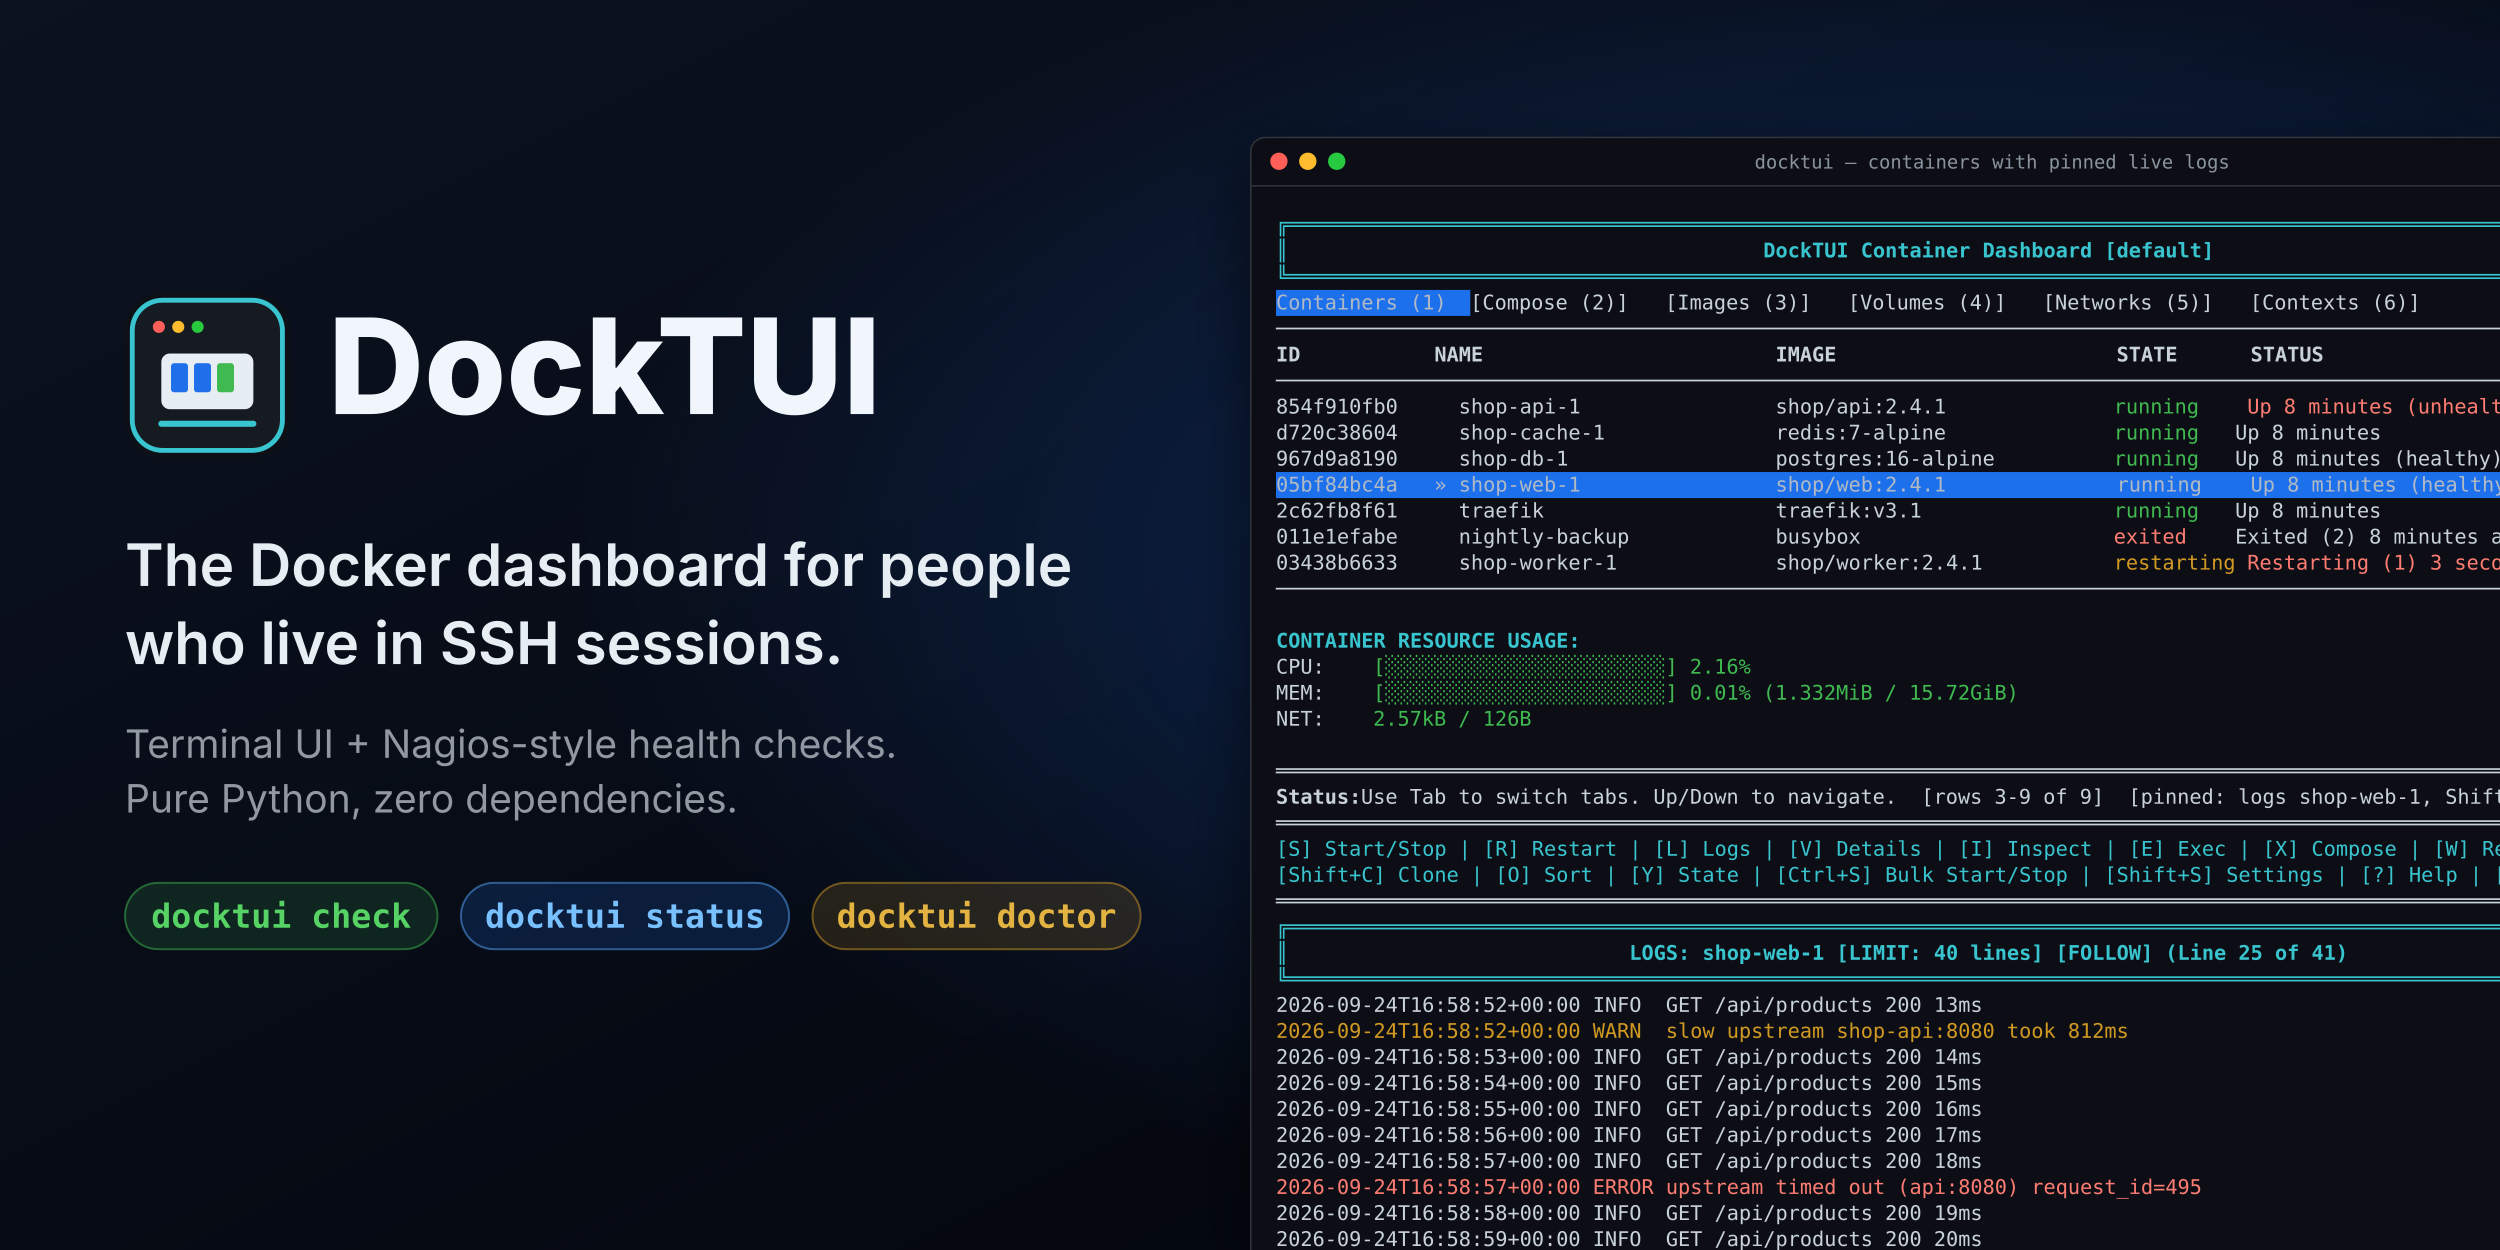
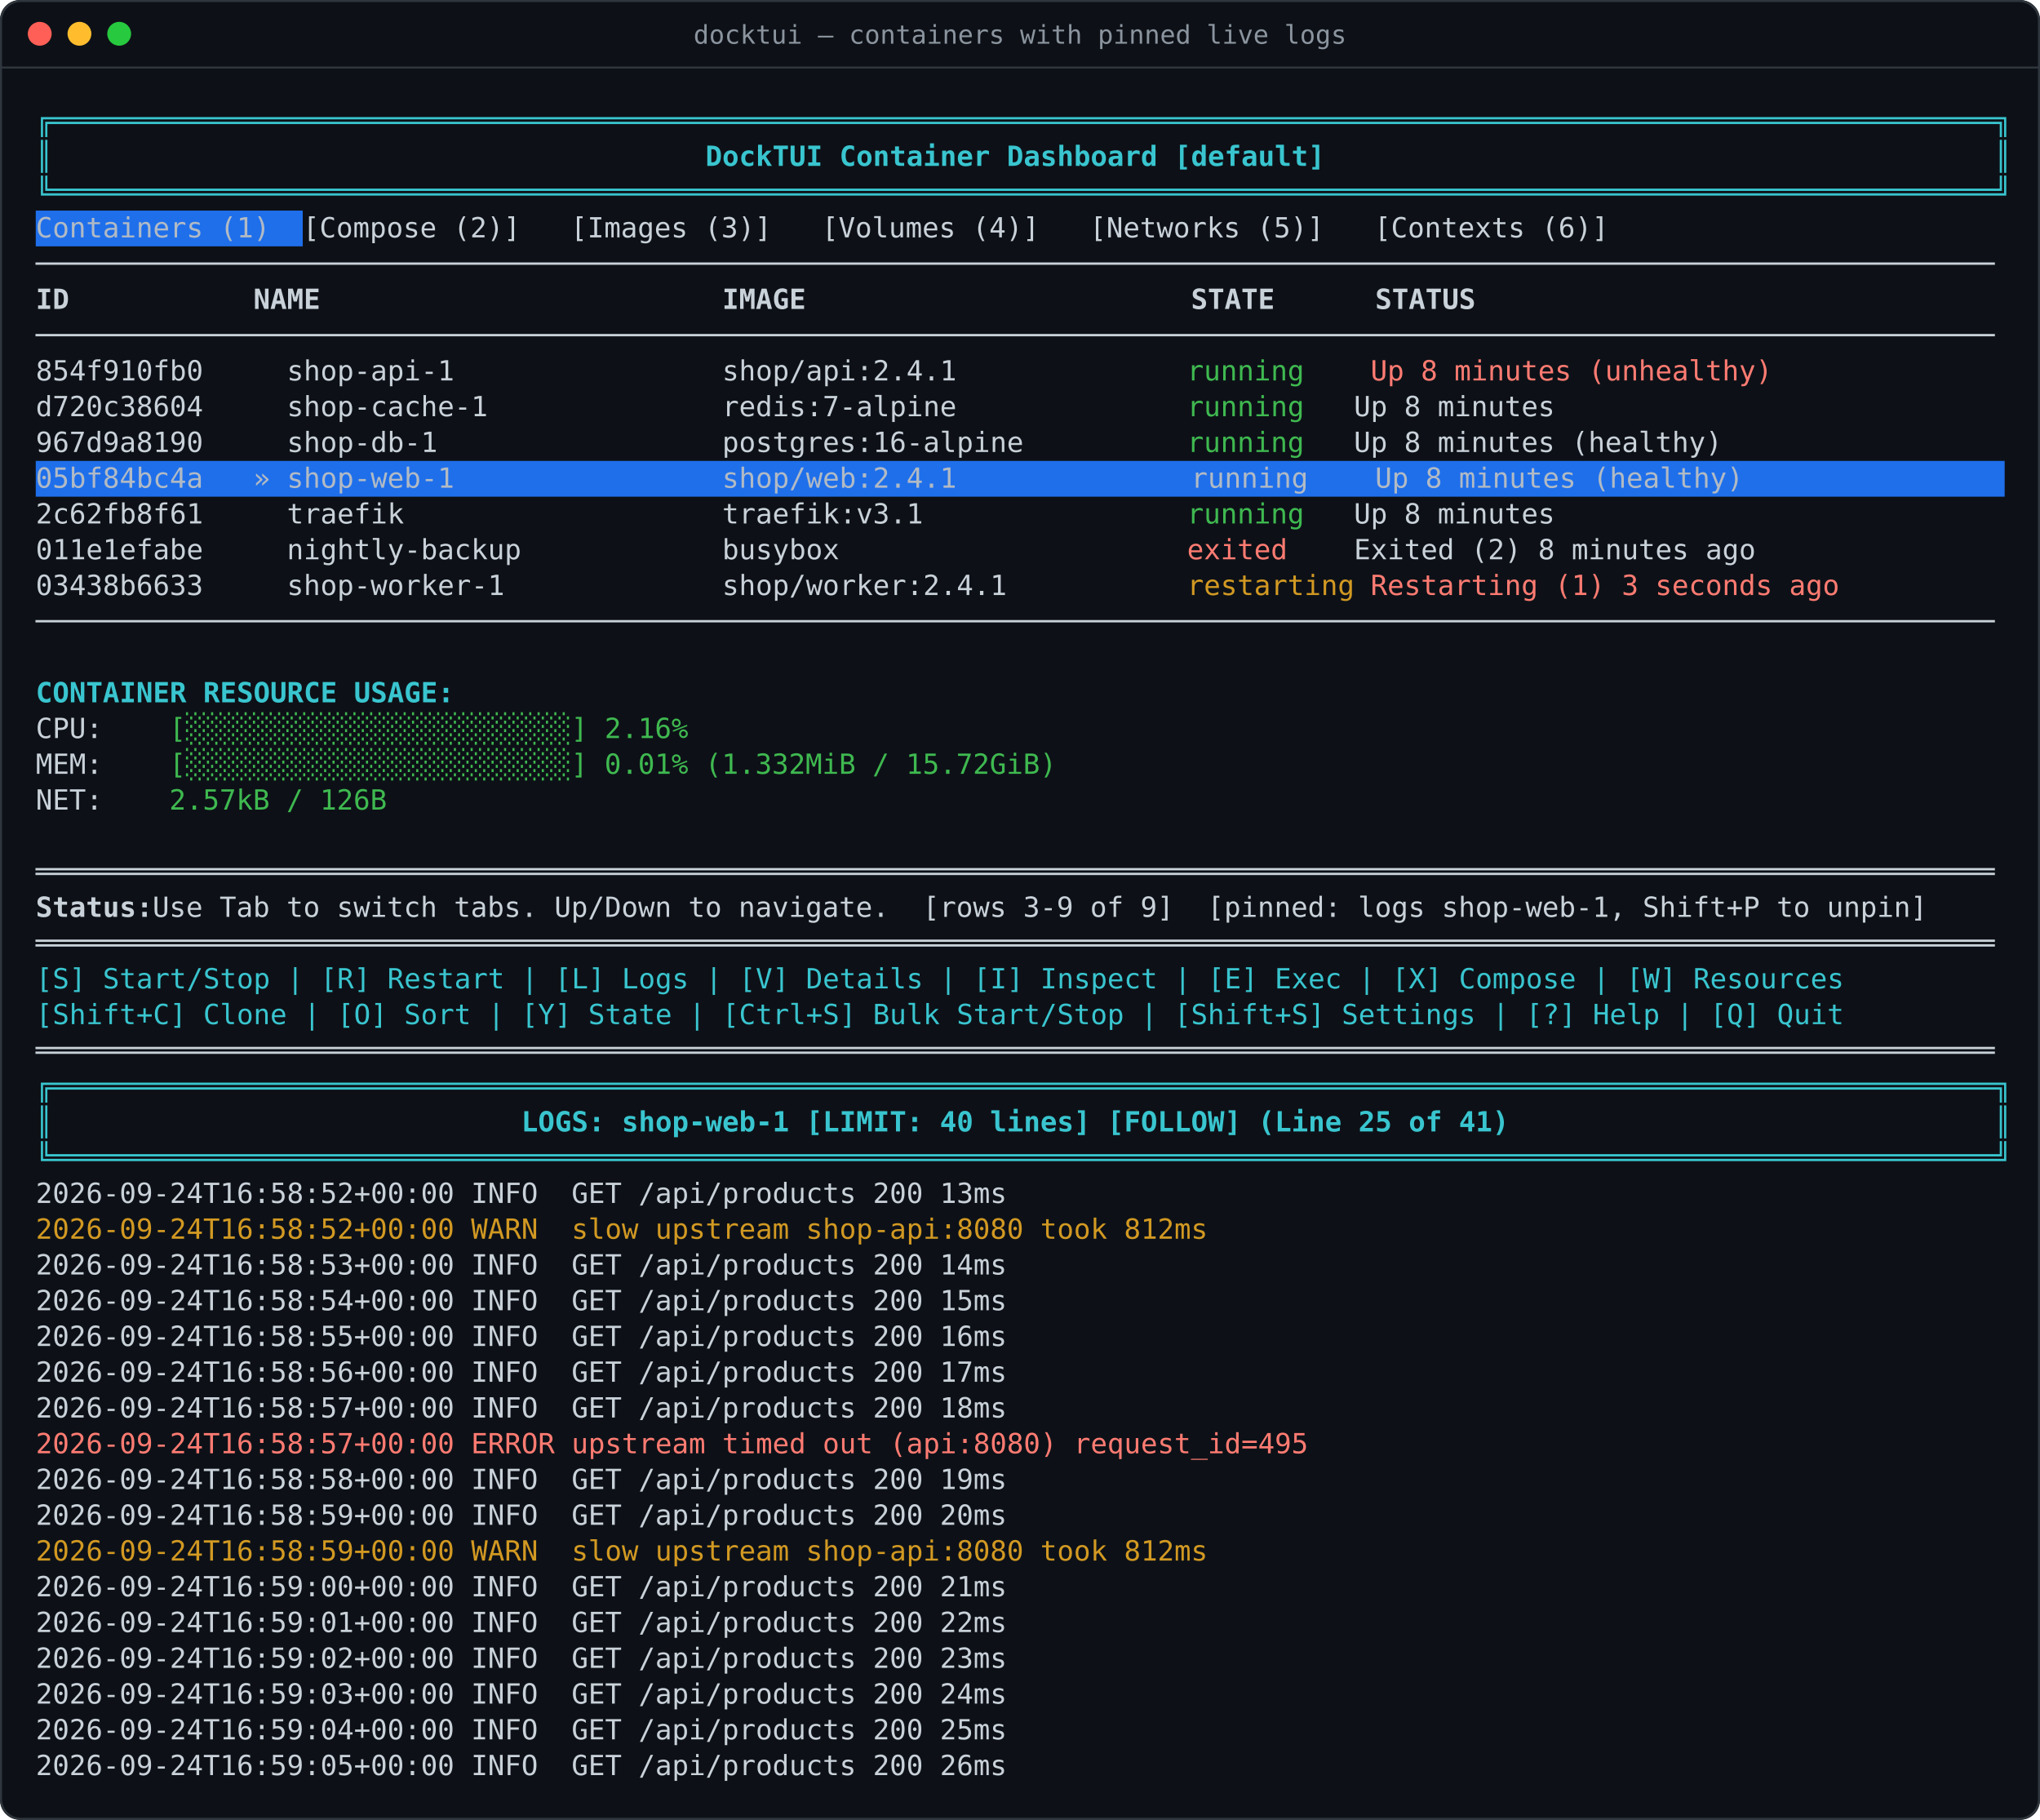
- <svg xmlns="http://www.w3.org/2000/svg" width="1280" height="640" viewBox="0 0 1280 640" role="img" aria-labelledby="title desc">
-   <defs>
-     <linearGradient id="bg" x1="0" y1="0" x2="1" y2="1">
-       <stop offset="0" stop-color="#0b1220" />
-       <stop offset="1" stop-color="#02040a" />
-     </linearGradient>
-     <radialGradient id="glow" cx="0.78" cy="0.45" r="0.55">
-       <stop offset="0" stop-color="#1f6feb" stop-opacity="0.35" />
-       <stop offset="1" stop-color="#1f6feb" stop-opacity="0" />
-     </radialGradient>
-     <filter id="shadow" x="-10%" y="-10%" width="130%" height="130%">
-       <feDropShadow dx="0" dy="18" stdDeviation="22" flood-color="#000" flood-opacity="0.6" />
-     </filter>
-   </defs>
-   <rect width="1280" height="640" fill="url(#bg)" />
-   <rect width="1280" height="640" fill="url(#glow)" />
-   <g transform="translate(64 150)">
-     <g transform="scale(0.62)">
-       <rect x="0" y="0" width="136" height="136" rx="30" fill="#0d1117" />
-       <rect x="6" y="6" width="124" height="124" rx="25" fill="#161b22" stroke="#39c5cf" stroke-width="4" />
-       <circle cx="28" cy="28" r="5" fill="#ff5f56" />
-       <circle cx="44" cy="28" r="5" fill="#ffbd2e" />
-       <circle cx="60" cy="28" r="5" fill="#27c93f" />
-       <rect x="30" y="50" width="76" height="46" rx="7" fill="#e6edf3" />
-       <rect x="38" y="58" width="14" height="24" rx="2.5" fill="#1f6feb" />
-       <rect x="57" y="58" width="14" height="24" rx="2.5" fill="#1f6feb" />
-       <rect x="76" y="58" width="14" height="24" rx="2.5" fill="#3fb950" />
-       <path d="M30 108h76" stroke="#39c5cf" stroke-width="5" stroke-linecap="round" />
-     </g>
-     <text x="104" y="62" font-family="Inter, 'Segoe UI', Roboto, Arial, sans-serif" font-size="68" font-weight="800" fill="#f0f6fc">DockTUI</text>
-     <text x="0" y="150" font-family="Inter, 'Segoe UI', Roboto, Arial, sans-serif" font-size="30" font-weight="600" fill="#e6edf3">The Docker dashboard for people</text>
-     <text x="0" y="190" font-family="Inter, 'Segoe UI', Roboto, Arial, sans-serif" font-size="30" font-weight="600" fill="#e6edf3">who live in SSH sessions.</text>
-     <text x="0" y="238" font-family="Inter, 'Segoe UI', Roboto, Arial, sans-serif" font-size="20" fill="#9198a1">Terminal UI + Nagios-style health checks.</text>
-     <text x="0" y="266" font-family="Inter, 'Segoe UI', Roboto, Arial, sans-serif" font-size="20" fill="#9198a1">Pure Python, zero dependencies.</text>
-     <g font-family="ui-monospace, Menlo, Consolas, monospace" font-size="17" font-weight="700">
-       <rect x="0" y="302" width="160" height="34" rx="17" fill="#3fb950" fill-opacity="0.15" stroke="#3fb950" stroke-opacity="0.5" />
-       <text x="80" y="325" text-anchor="middle" fill="#56d364">docktui check</text>
-       <rect x="172" y="302" width="168" height="34" rx="17" fill="#1f6feb" fill-opacity="0.18" stroke="#58a6ff" stroke-opacity="0.5" />
-       <text x="256" y="325" text-anchor="middle" fill="#79c0ff">docktui status</text>
-       <rect x="352" y="302" width="168" height="34" rx="17" fill="#d29922" fill-opacity="0.15" stroke="#d29922" stroke-opacity="0.5" />
-       <text x="436" y="325" text-anchor="middle" fill="#e3b341">docktui doctor</text>
-     </g>
-   </g>
-   <g transform="translate(640 70) scale(0.74)" filter="url(#shadow)">
-     <svg width="1027" height="916" viewBox="0 0 1027 916">
-       <rect width="1027" height="916" rx="10" fill="#0d1117" />
-       <rect x="0.5" y="0.5" width="1026" height="915" rx="10" fill="none" stroke="#30363d" />
-       <path d="M0 34H1027" stroke="#30363d" />
-       <circle cx="20" cy="17" r="6" fill="#ff5f56" />
-       <circle cx="40" cy="17" r="6" fill="#ffbd2e" />
-       <circle cx="60" cy="17" r="6" fill="#27c93f" />
-       <text x="513.5" y="22" text-anchor="middle" font-family="ui-monospace, 'SF Mono', 'Cascadia Mono', 'JetBrains Mono', Menlo, Consolas, 'DejaVu Sans Mono', monospace" font-size="13" fill="#8b949e">docktui — containers with pinned live logs</text>
-       <g font-family="ui-monospace, 'SF Mono', 'Cascadia Mono', 'JetBrains Mono', Menlo, Consolas, 'DejaVu Sans Mono', monospace" font-size="14" style="white-space:pre">
-         <text x="18.0" y="65.5" fill="#39c5cf" font-weight="bold" textLength="991.2" lengthAdjust="spacingAndGlyphs">╔════════════════════════════════════════════════════════════════════════════════════════════════════════════════════╗</text>
-         <text x="18.0" y="83.5" fill="#39c5cf" font-weight="bold" textLength="991.2" lengthAdjust="spacingAndGlyphs">║                                       DockTUI Container Dashboard [default]                                        ║</text>
-         <text x="18.0" y="101.5" fill="#39c5cf" font-weight="bold" textLength="991.2" lengthAdjust="spacingAndGlyphs">╚════════════════════════════════════════════════════════════════════════════════════════════════════════════════════╝</text>
-         <rect x="18.0" y="106.0" width="134.4" height="18.0" fill="#1f6feb" />
-         <text x="18.0" y="119.5" fill="#b1bac4" textLength="126.0" lengthAdjust="spacingAndGlyphs"> Containers (1)</text>
-         <text x="152.4" y="119.5" fill="#c9d1d9" textLength="680.4" lengthAdjust="spacingAndGlyphs">   [Compose (2)]   [Images (3)]   [Volumes (4)]   [Networks (5)]   [Contexts (6)]</text>
-         <text x="18.0" y="137.5" fill="#c9d1d9" textLength="982.8" lengthAdjust="spacingAndGlyphs">─────────────────────────────────────────────────────────────────────────────────────────────────────────────────────</text>
-         <text x="18.0" y="155.5" fill="#c9d1d9" font-weight="bold" textLength="722.4" lengthAdjust="spacingAndGlyphs">ID           NAME                        IMAGE                       STATE      STATUS</text>
-         <text x="18.0" y="173.5" fill="#c9d1d9" textLength="982.8" lengthAdjust="spacingAndGlyphs">─────────────────────────────────────────────────────────────────────────────────────────────────────────────────────</text>
-         <text x="18.0" y="191.5" fill="#c9d1d9" textLength="462.0" lengthAdjust="spacingAndGlyphs">854f910fb0     shop-api-1                shop/api:2.4.1</text>
-         <text x="597.6" y="191.5" fill="#3fb950" textLength="58.8" lengthAdjust="spacingAndGlyphs">running</text>
-         <text x="690.0" y="191.5" fill="#ff7b72" textLength="201.6" lengthAdjust="spacingAndGlyphs">Up 8 minutes (unhealthy)</text>
-         <text x="18.0" y="209.5" fill="#c9d1d9" textLength="462.0" lengthAdjust="spacingAndGlyphs">d720c38604     shop-cache-1              redis:7-alpine</text>
-         <text x="597.6" y="209.5" fill="#3fb950" textLength="58.8" lengthAdjust="spacingAndGlyphs">running</text>
-         <text x="681.6" y="209.5" fill="#c9d1d9" textLength="109.2" lengthAdjust="spacingAndGlyphs"> Up 8 minutes</text>
-         <text x="18.0" y="227.5" fill="#c9d1d9" textLength="495.6" lengthAdjust="spacingAndGlyphs">967d9a8190     shop-db-1                 postgres:16-alpine</text>
-         <text x="597.6" y="227.5" fill="#3fb950" textLength="58.8" lengthAdjust="spacingAndGlyphs">running</text>
-         <text x="681.6" y="227.5" fill="#c9d1d9" textLength="193.2" lengthAdjust="spacingAndGlyphs"> Up 8 minutes (healthy)</text>
-         <rect x="18.0" y="232.0" width="991.2" height="18.0" fill="#1f6feb" />
-         <text x="18.0" y="245.5" fill="#b1bac4" textLength="856.8" lengthAdjust="spacingAndGlyphs">05bf84bc4a   » shop-web-1                shop/web:2.4.1              running    Up 8 minutes (healthy)</text>
-         <text x="18.0" y="263.5" fill="#c9d1d9" textLength="445.2" lengthAdjust="spacingAndGlyphs">2c62fb8f61     traefik                   traefik:v3.1</text>
-         <text x="597.6" y="263.5" fill="#3fb950" textLength="58.8" lengthAdjust="spacingAndGlyphs">running</text>
-         <text x="681.6" y="263.5" fill="#c9d1d9" textLength="109.2" lengthAdjust="spacingAndGlyphs"> Up 8 minutes</text>
-         <text x="18.0" y="281.5" fill="#c9d1d9" textLength="403.2" lengthAdjust="spacingAndGlyphs">011e1efabe     nightly-backup            busybox</text>
-         <text x="597.6" y="281.5" fill="#ff7b72" textLength="50.4" lengthAdjust="spacingAndGlyphs">exited</text>
-         <text x="681.6" y="281.5" fill="#c9d1d9" textLength="210.0" lengthAdjust="spacingAndGlyphs"> Exited (2) 8 minutes ago</text>
-         <text x="18.0" y="299.5" fill="#c9d1d9" textLength="487.2" lengthAdjust="spacingAndGlyphs">03438b6633     shop-worker-1             shop/worker:2.4.1</text>
-         <text x="597.6" y="299.5" fill="#d29922" textLength="84.0" lengthAdjust="spacingAndGlyphs">restarting</text>
-         <text x="690.0" y="299.5" fill="#ff7b72" textLength="235.2" lengthAdjust="spacingAndGlyphs">Restarting (1) 3 seconds ago</text>
-         <text x="18.0" y="317.5" fill="#c9d1d9" textLength="982.8" lengthAdjust="spacingAndGlyphs">─────────────────────────────────────────────────────────────────────────────────────────────────────────────────────</text>
-         <text x="18.0" y="353.5" fill="#39c5cf" font-weight="bold" textLength="210.0" lengthAdjust="spacingAndGlyphs">CONTAINER RESOURCE USAGE:</text>
-         <text x="18.0" y="371.5" fill="#c9d1d9" textLength="50.4" lengthAdjust="spacingAndGlyphs">  CPU:</text>
-         <text x="85.2" y="371.5" fill="#3fb950" textLength="260.4" lengthAdjust="spacingAndGlyphs">[░░░░░░░░░░░░░░░░░░░░░░░] 2.16%</text>
-         <text x="18.0" y="389.5" fill="#c9d1d9" textLength="50.4" lengthAdjust="spacingAndGlyphs">  MEM:</text>
-         <text x="85.2" y="389.5" fill="#3fb950" textLength="445.2" lengthAdjust="spacingAndGlyphs">[░░░░░░░░░░░░░░░░░░░░░░░] 0.01% (1.332MiB / 15.72GiB)</text>
-         <text x="18.0" y="407.5" fill="#c9d1d9" textLength="50.4" lengthAdjust="spacingAndGlyphs">  NET:</text>
-         <text x="85.2" y="407.5" fill="#3fb950" textLength="109.2" lengthAdjust="spacingAndGlyphs">2.57kB / 126B</text>
-         <text x="18.0" y="443.5" fill="#c9d1d9" textLength="982.8" lengthAdjust="spacingAndGlyphs">═════════════════════════════════════════════════════════════════════════════════════════════════════════════════════</text>
-         <text x="18.0" y="461.5" fill="#c9d1d9" font-weight="bold" textLength="58.8" lengthAdjust="spacingAndGlyphs">Status:</text>
-         <text x="76.8" y="461.5" fill="#c9d1d9" textLength="898.8" lengthAdjust="spacingAndGlyphs"> Use Tab to switch tabs. Up/Down to navigate.  [rows 3-9 of 9]  [pinned: logs shop-web-1, Shift+P to unpin]</text>
-         <text x="18.0" y="479.5" fill="#c9d1d9" textLength="982.8" lengthAdjust="spacingAndGlyphs">═════════════════════════════════════════════════════════════════════════════════════════════════════════════════════</text>
-         <text x="18.0" y="497.5" fill="#39c5cf" textLength="907.2" lengthAdjust="spacingAndGlyphs">[S] Start/Stop | [R] Restart | [L] Logs | [V] Details | [I] Inspect | [E] Exec | [X] Compose | [W] Resources</text>
-         <text x="18.0" y="515.5" fill="#39c5cf" textLength="907.2" lengthAdjust="spacingAndGlyphs">[Shift+C] Clone | [O] Sort | [Y] State | [Ctrl+S] Bulk Start/Stop | [Shift+S] Settings | [?] Help | [Q] Quit</text>
-         <text x="18.0" y="533.5" fill="#c9d1d9" textLength="982.8" lengthAdjust="spacingAndGlyphs">═════════════════════════════════════════════════════════════════════════════════════════════════════════════════════</text>
-         <text x="18.0" y="551.5" fill="#39c5cf" font-weight="bold" textLength="991.2" lengthAdjust="spacingAndGlyphs">╔════════════════════════════════════════════════════════════════════════════════════════════════════════════════════╗</text>
-         <text x="18.0" y="569.5" fill="#39c5cf" font-weight="bold" textLength="991.2" lengthAdjust="spacingAndGlyphs">║                            LOGS: shop-web-1 [LIMIT: 40 lines] [FOLLOW] (Line 25 of 41)                             ║</text>
-         <text x="18.0" y="587.5" fill="#39c5cf" font-weight="bold" textLength="991.2" lengthAdjust="spacingAndGlyphs">╚════════════════════════════════════════════════════════════════════════════════════════════════════════════════════╝</text>
-         <text x="18.0" y="605.5" fill="#c9d1d9" textLength="487.2" lengthAdjust="spacingAndGlyphs">2026-09-24T16:58:52+00:00 INFO  GET /api/products 200 13ms</text>
-         <text x="18.0" y="623.5" fill="#d29922" textLength="588.0" lengthAdjust="spacingAndGlyphs">2026-09-24T16:58:52+00:00 WARN  slow upstream shop-api:8080 took 812ms</text>
-         <text x="18.0" y="641.5" fill="#c9d1d9" textLength="487.2" lengthAdjust="spacingAndGlyphs">2026-09-24T16:58:53+00:00 INFO  GET /api/products 200 14ms</text>
-         <text x="18.0" y="659.5" fill="#c9d1d9" textLength="487.2" lengthAdjust="spacingAndGlyphs">2026-09-24T16:58:54+00:00 INFO  GET /api/products 200 15ms</text>
-         <text x="18.0" y="677.5" fill="#c9d1d9" textLength="487.2" lengthAdjust="spacingAndGlyphs">2026-09-24T16:58:55+00:00 INFO  GET /api/products 200 16ms</text>
-         <text x="18.0" y="695.5" fill="#c9d1d9" textLength="487.2" lengthAdjust="spacingAndGlyphs">2026-09-24T16:58:56+00:00 INFO  GET /api/products 200 17ms</text>
-         <text x="18.0" y="713.5" fill="#c9d1d9" textLength="487.2" lengthAdjust="spacingAndGlyphs">2026-09-24T16:58:57+00:00 INFO  GET /api/products 200 18ms</text>
-         <text x="18.0" y="731.5" fill="#ff7b72" textLength="638.4" lengthAdjust="spacingAndGlyphs">2026-09-24T16:58:57+00:00 ERROR upstream timed out (api:8080) request_id=495</text>
-         <text x="18.0" y="749.5" fill="#c9d1d9" textLength="487.2" lengthAdjust="spacingAndGlyphs">2026-09-24T16:58:58+00:00 INFO  GET /api/products 200 19ms</text>
-         <text x="18.0" y="767.5" fill="#c9d1d9" textLength="487.2" lengthAdjust="spacingAndGlyphs">2026-09-24T16:58:59+00:00 INFO  GET /api/products 200 20ms</text>
-         <text x="18.0" y="785.5" fill="#d29922" textLength="588.0" lengthAdjust="spacingAndGlyphs">2026-09-24T16:58:59+00:00 WARN  slow upstream shop-api:8080 took 812ms</text>
-         <text x="18.0" y="803.5" fill="#c9d1d9" textLength="487.2" lengthAdjust="spacingAndGlyphs">2026-09-24T16:59:00+00:00 INFO  GET /api/products 200 21ms</text>
-         <text x="18.0" y="821.5" fill="#c9d1d9" textLength="487.2" lengthAdjust="spacingAndGlyphs">2026-09-24T16:59:01+00:00 INFO  GET /api/products 200 22ms</text>
-         <text x="18.0" y="839.5" fill="#c9d1d9" textLength="487.2" lengthAdjust="spacingAndGlyphs">2026-09-24T16:59:02+00:00 INFO  GET /api/products 200 23ms</text>
-         <text x="18.0" y="857.5" fill="#c9d1d9" textLength="487.2" lengthAdjust="spacingAndGlyphs">2026-09-24T16:59:03+00:00 INFO  GET /api/products 200 24ms</text>
-         <text x="18.0" y="875.5" fill="#c9d1d9" textLength="487.2" lengthAdjust="spacingAndGlyphs">2026-09-24T16:59:04+00:00 INFO  GET /api/products 200 25ms</text>
-         <text x="18.0" y="893.5" fill="#c9d1d9" textLength="487.2" lengthAdjust="spacingAndGlyphs">2026-09-24T16:59:05+00:00 INFO  GET /api/products 200 26ms</text>
-       </g>
-     </svg>
+ <svg xmlns="http://www.w3.org/2000/svg" width="1027" height="916" viewBox="0 0 1027 916" role="img" aria-label="docktui — containers with pinned live logs">
+   <rect width="1027" height="916" rx="10" fill="#0d1117" />
+   <rect x="0.5" y="0.5" width="1026" height="915" rx="10" fill="none" stroke="#30363d" />
+   <path d="M0 34H1027" stroke="#30363d" />
+   <circle cx="20" cy="17" r="6" fill="#ff5f56" />
+   <circle cx="40" cy="17" r="6" fill="#ffbd2e" />
+   <circle cx="60" cy="17" r="6" fill="#27c93f" />
+   <text x="513.5" y="22" text-anchor="middle" font-family="ui-monospace, 'SF Mono', 'Cascadia Mono', 'JetBrains Mono', Menlo, Consolas, 'DejaVu Sans Mono', monospace" font-size="13" fill="#8b949e">docktui — containers with pinned live logs</text>
+   <g font-family="ui-monospace, 'SF Mono', 'Cascadia Mono', 'JetBrains Mono', Menlo, Consolas, 'DejaVu Sans Mono', monospace" font-size="14" style="white-space:pre">
+     <text x="18.0" y="65.5" fill="#39c5cf" font-weight="bold" textLength="991.2" lengthAdjust="spacingAndGlyphs">╔════════════════════════════════════════════════════════════════════════════════════════════════════════════════════╗</text>
+     <text x="18.0" y="83.5" fill="#39c5cf" font-weight="bold" textLength="991.2" lengthAdjust="spacingAndGlyphs">║                                       DockTUI Container Dashboard [default]                                        ║</text>
+     <text x="18.0" y="101.5" fill="#39c5cf" font-weight="bold" textLength="991.2" lengthAdjust="spacingAndGlyphs">╚════════════════════════════════════════════════════════════════════════════════════════════════════════════════════╝</text>
+     <rect x="18.0" y="106.0" width="134.4" height="18.0" fill="#1f6feb" />
+     <text x="18.0" y="119.5" fill="#b1bac4" textLength="126.0" lengthAdjust="spacingAndGlyphs"> Containers (1)</text>
+     <text x="152.4" y="119.5" fill="#c9d1d9" textLength="680.4" lengthAdjust="spacingAndGlyphs">   [Compose (2)]   [Images (3)]   [Volumes (4)]   [Networks (5)]   [Contexts (6)]</text>
+     <text x="18.0" y="137.5" fill="#c9d1d9" textLength="982.8" lengthAdjust="spacingAndGlyphs">─────────────────────────────────────────────────────────────────────────────────────────────────────────────────────</text>
+     <text x="18.0" y="155.5" fill="#c9d1d9" font-weight="bold" textLength="722.4" lengthAdjust="spacingAndGlyphs">ID           NAME                        IMAGE                       STATE      STATUS</text>
+     <text x="18.0" y="173.5" fill="#c9d1d9" textLength="982.8" lengthAdjust="spacingAndGlyphs">─────────────────────────────────────────────────────────────────────────────────────────────────────────────────────</text>
+     <text x="18.0" y="191.5" fill="#c9d1d9" textLength="462.0" lengthAdjust="spacingAndGlyphs">854f910fb0     shop-api-1                shop/api:2.4.1</text>
+     <text x="597.6" y="191.5" fill="#3fb950" textLength="58.8" lengthAdjust="spacingAndGlyphs">running</text>
+     <text x="690.0" y="191.5" fill="#ff7b72" textLength="201.6" lengthAdjust="spacingAndGlyphs">Up 8 minutes (unhealthy)</text>
+     <text x="18.0" y="209.5" fill="#c9d1d9" textLength="462.0" lengthAdjust="spacingAndGlyphs">d720c38604     shop-cache-1              redis:7-alpine</text>
+     <text x="597.6" y="209.5" fill="#3fb950" textLength="58.8" lengthAdjust="spacingAndGlyphs">running</text>
+     <text x="681.6" y="209.5" fill="#c9d1d9" textLength="109.2" lengthAdjust="spacingAndGlyphs"> Up 8 minutes</text>
+     <text x="18.0" y="227.5" fill="#c9d1d9" textLength="495.6" lengthAdjust="spacingAndGlyphs">967d9a8190     shop-db-1                 postgres:16-alpine</text>
+     <text x="597.6" y="227.5" fill="#3fb950" textLength="58.8" lengthAdjust="spacingAndGlyphs">running</text>
+     <text x="681.6" y="227.5" fill="#c9d1d9" textLength="193.2" lengthAdjust="spacingAndGlyphs"> Up 8 minutes (healthy)</text>
+     <rect x="18.0" y="232.0" width="991.2" height="18.0" fill="#1f6feb" />
+     <text x="18.0" y="245.5" fill="#b1bac4" textLength="856.8" lengthAdjust="spacingAndGlyphs">05bf84bc4a   » shop-web-1                shop/web:2.4.1              running    Up 8 minutes (healthy)</text>
+     <text x="18.0" y="263.5" fill="#c9d1d9" textLength="445.2" lengthAdjust="spacingAndGlyphs">2c62fb8f61     traefik                   traefik:v3.1</text>
+     <text x="597.6" y="263.5" fill="#3fb950" textLength="58.8" lengthAdjust="spacingAndGlyphs">running</text>
+     <text x="681.6" y="263.5" fill="#c9d1d9" textLength="109.2" lengthAdjust="spacingAndGlyphs"> Up 8 minutes</text>
+     <text x="18.0" y="281.5" fill="#c9d1d9" textLength="403.2" lengthAdjust="spacingAndGlyphs">011e1efabe     nightly-backup            busybox</text>
+     <text x="597.6" y="281.5" fill="#ff7b72" textLength="50.4" lengthAdjust="spacingAndGlyphs">exited</text>
+     <text x="681.6" y="281.5" fill="#c9d1d9" textLength="210.0" lengthAdjust="spacingAndGlyphs"> Exited (2) 8 minutes ago</text>
+     <text x="18.0" y="299.5" fill="#c9d1d9" textLength="487.2" lengthAdjust="spacingAndGlyphs">03438b6633     shop-worker-1             shop/worker:2.4.1</text>
+     <text x="597.6" y="299.5" fill="#d29922" textLength="84.0" lengthAdjust="spacingAndGlyphs">restarting</text>
+     <text x="690.0" y="299.5" fill="#ff7b72" textLength="235.2" lengthAdjust="spacingAndGlyphs">Restarting (1) 3 seconds ago</text>
+     <text x="18.0" y="317.5" fill="#c9d1d9" textLength="982.8" lengthAdjust="spacingAndGlyphs">─────────────────────────────────────────────────────────────────────────────────────────────────────────────────────</text>
+     <text x="18.0" y="353.5" fill="#39c5cf" font-weight="bold" textLength="210.0" lengthAdjust="spacingAndGlyphs">CONTAINER RESOURCE USAGE:</text>
+     <text x="18.0" y="371.5" fill="#c9d1d9" textLength="50.4" lengthAdjust="spacingAndGlyphs">  CPU:</text>
+     <text x="85.2" y="371.5" fill="#3fb950" textLength="260.4" lengthAdjust="spacingAndGlyphs">[░░░░░░░░░░░░░░░░░░░░░░░] 2.16%</text>
+     <text x="18.0" y="389.5" fill="#c9d1d9" textLength="50.4" lengthAdjust="spacingAndGlyphs">  MEM:</text>
+     <text x="85.2" y="389.5" fill="#3fb950" textLength="445.2" lengthAdjust="spacingAndGlyphs">[░░░░░░░░░░░░░░░░░░░░░░░] 0.01% (1.332MiB / 15.72GiB)</text>
+     <text x="18.0" y="407.5" fill="#c9d1d9" textLength="50.4" lengthAdjust="spacingAndGlyphs">  NET:</text>
+     <text x="85.2" y="407.5" fill="#3fb950" textLength="109.2" lengthAdjust="spacingAndGlyphs">2.57kB / 126B</text>
+     <text x="18.0" y="443.5" fill="#c9d1d9" textLength="982.8" lengthAdjust="spacingAndGlyphs">═════════════════════════════════════════════════════════════════════════════════════════════════════════════════════</text>
+     <text x="18.0" y="461.5" fill="#c9d1d9" font-weight="bold" textLength="58.8" lengthAdjust="spacingAndGlyphs">Status:</text>
+     <text x="76.8" y="461.5" fill="#c9d1d9" textLength="898.8" lengthAdjust="spacingAndGlyphs"> Use Tab to switch tabs. Up/Down to navigate.  [rows 3-9 of 9]  [pinned: logs shop-web-1, Shift+P to unpin]</text>
+     <text x="18.0" y="479.5" fill="#c9d1d9" textLength="982.8" lengthAdjust="spacingAndGlyphs">═════════════════════════════════════════════════════════════════════════════════════════════════════════════════════</text>
+     <text x="18.0" y="497.5" fill="#39c5cf" textLength="907.2" lengthAdjust="spacingAndGlyphs">[S] Start/Stop | [R] Restart | [L] Logs | [V] Details | [I] Inspect | [E] Exec | [X] Compose | [W] Resources</text>
+     <text x="18.0" y="515.5" fill="#39c5cf" textLength="907.2" lengthAdjust="spacingAndGlyphs">[Shift+C] Clone | [O] Sort | [Y] State | [Ctrl+S] Bulk Start/Stop | [Shift+S] Settings | [?] Help | [Q] Quit</text>
+     <text x="18.0" y="533.5" fill="#c9d1d9" textLength="982.8" lengthAdjust="spacingAndGlyphs">═════════════════════════════════════════════════════════════════════════════════════════════════════════════════════</text>
+     <text x="18.0" y="551.5" fill="#39c5cf" font-weight="bold" textLength="991.2" lengthAdjust="spacingAndGlyphs">╔════════════════════════════════════════════════════════════════════════════════════════════════════════════════════╗</text>
+     <text x="18.0" y="569.5" fill="#39c5cf" font-weight="bold" textLength="991.2" lengthAdjust="spacingAndGlyphs">║                            LOGS: shop-web-1 [LIMIT: 40 lines] [FOLLOW] (Line 25 of 41)                             ║</text>
+     <text x="18.0" y="587.5" fill="#39c5cf" font-weight="bold" textLength="991.2" lengthAdjust="spacingAndGlyphs">╚════════════════════════════════════════════════════════════════════════════════════════════════════════════════════╝</text>
+     <text x="18.0" y="605.5" fill="#c9d1d9" textLength="487.2" lengthAdjust="spacingAndGlyphs">2026-09-24T16:58:52+00:00 INFO  GET /api/products 200 13ms</text>
+     <text x="18.0" y="623.5" fill="#d29922" textLength="588.0" lengthAdjust="spacingAndGlyphs">2026-09-24T16:58:52+00:00 WARN  slow upstream shop-api:8080 took 812ms</text>
+     <text x="18.0" y="641.5" fill="#c9d1d9" textLength="487.2" lengthAdjust="spacingAndGlyphs">2026-09-24T16:58:53+00:00 INFO  GET /api/products 200 14ms</text>
+     <text x="18.0" y="659.5" fill="#c9d1d9" textLength="487.2" lengthAdjust="spacingAndGlyphs">2026-09-24T16:58:54+00:00 INFO  GET /api/products 200 15ms</text>
+     <text x="18.0" y="677.5" fill="#c9d1d9" textLength="487.2" lengthAdjust="spacingAndGlyphs">2026-09-24T16:58:55+00:00 INFO  GET /api/products 200 16ms</text>
+     <text x="18.0" y="695.5" fill="#c9d1d9" textLength="487.2" lengthAdjust="spacingAndGlyphs">2026-09-24T16:58:56+00:00 INFO  GET /api/products 200 17ms</text>
+     <text x="18.0" y="713.5" fill="#c9d1d9" textLength="487.2" lengthAdjust="spacingAndGlyphs">2026-09-24T16:58:57+00:00 INFO  GET /api/products 200 18ms</text>
+     <text x="18.0" y="731.5" fill="#ff7b72" textLength="638.4" lengthAdjust="spacingAndGlyphs">2026-09-24T16:58:57+00:00 ERROR upstream timed out (api:8080) request_id=495</text>
+     <text x="18.0" y="749.5" fill="#c9d1d9" textLength="487.2" lengthAdjust="spacingAndGlyphs">2026-09-24T16:58:58+00:00 INFO  GET /api/products 200 19ms</text>
+     <text x="18.0" y="767.5" fill="#c9d1d9" textLength="487.2" lengthAdjust="spacingAndGlyphs">2026-09-24T16:58:59+00:00 INFO  GET /api/products 200 20ms</text>
+     <text x="18.0" y="785.5" fill="#d29922" textLength="588.0" lengthAdjust="spacingAndGlyphs">2026-09-24T16:58:59+00:00 WARN  slow upstream shop-api:8080 took 812ms</text>
+     <text x="18.0" y="803.5" fill="#c9d1d9" textLength="487.2" lengthAdjust="spacingAndGlyphs">2026-09-24T16:59:00+00:00 INFO  GET /api/products 200 21ms</text>
+     <text x="18.0" y="821.5" fill="#c9d1d9" textLength="487.2" lengthAdjust="spacingAndGlyphs">2026-09-24T16:59:01+00:00 INFO  GET /api/products 200 22ms</text>
+     <text x="18.0" y="839.5" fill="#c9d1d9" textLength="487.2" lengthAdjust="spacingAndGlyphs">2026-09-24T16:59:02+00:00 INFO  GET /api/products 200 23ms</text>
+     <text x="18.0" y="857.5" fill="#c9d1d9" textLength="487.2" lengthAdjust="spacingAndGlyphs">2026-09-24T16:59:03+00:00 INFO  GET /api/products 200 24ms</text>
+     <text x="18.0" y="875.5" fill="#c9d1d9" textLength="487.2" lengthAdjust="spacingAndGlyphs">2026-09-24T16:59:04+00:00 INFO  GET /api/products 200 25ms</text>
+     <text x="18.0" y="893.5" fill="#c9d1d9" textLength="487.2" lengthAdjust="spacingAndGlyphs">2026-09-24T16:59:05+00:00 INFO  GET /api/products 200 26ms</text>
  </g>
</svg>
